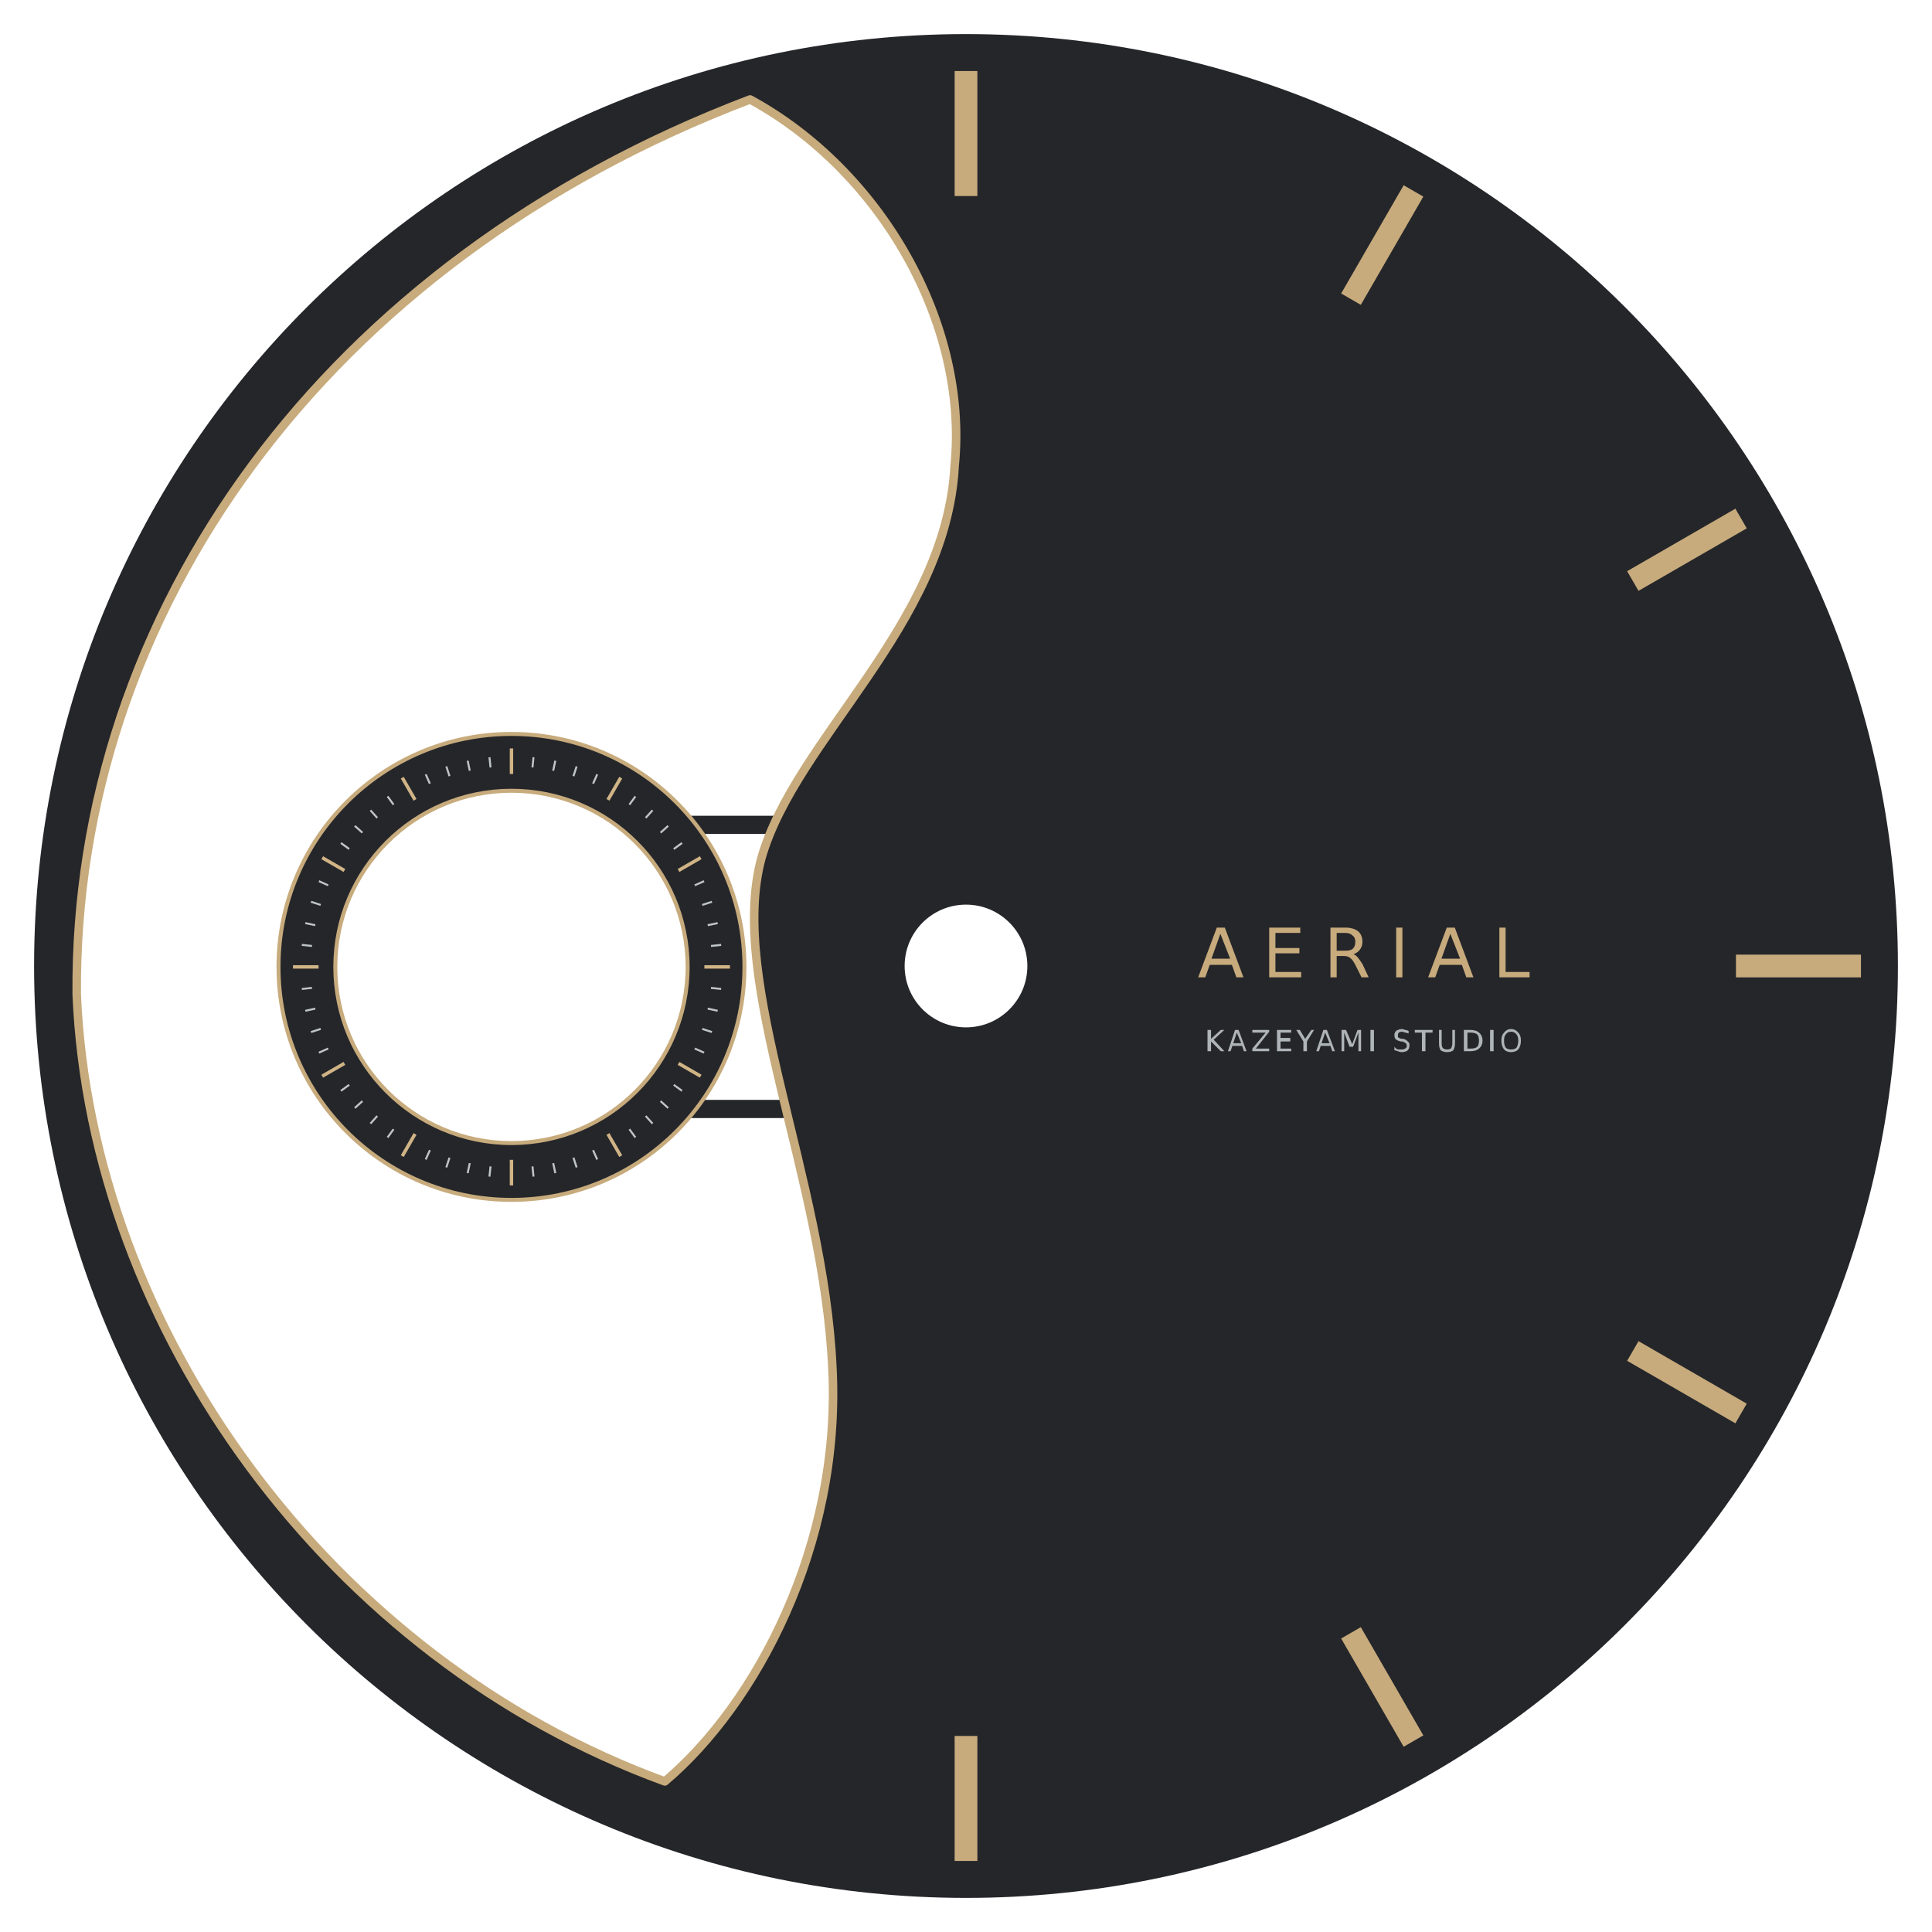
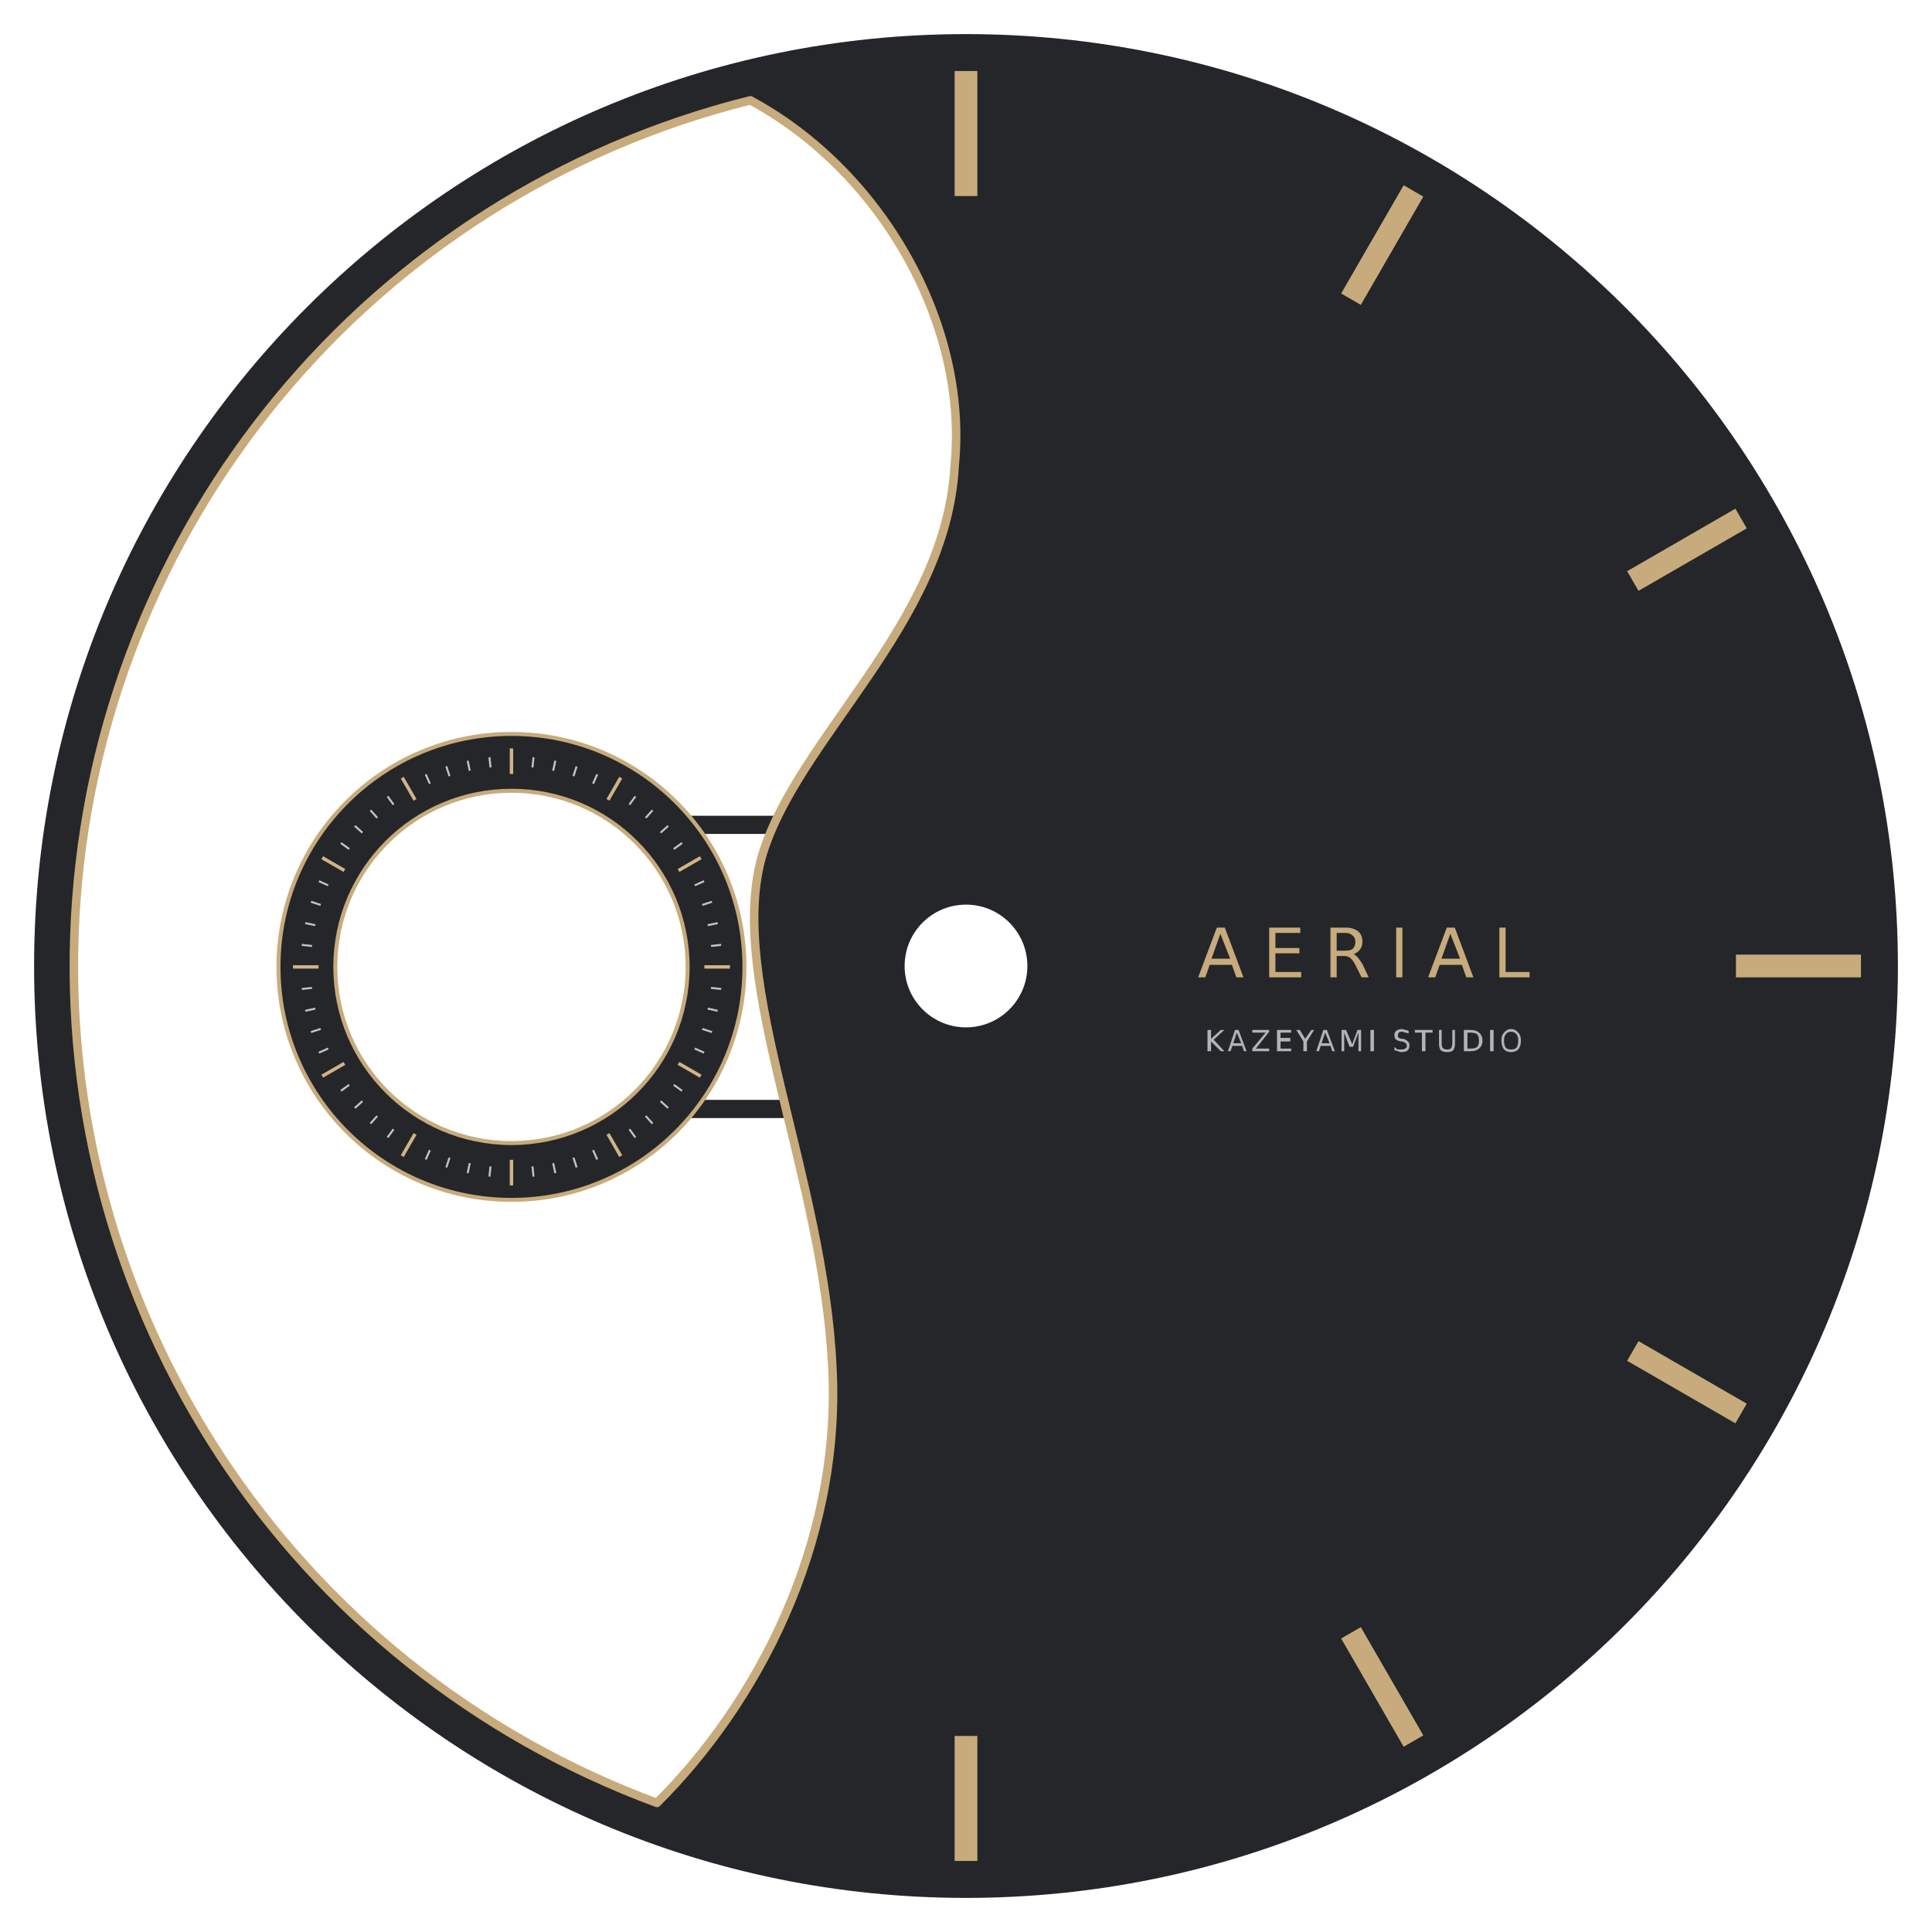
- <svg xmlns="http://www.w3.org/2000/svg" width="34mm" height="34mm" viewBox="-17 -17 34 34" version="1.1" data-units="mm" data-revision="B-SVG-01">
+ <svg xmlns="http://www.w3.org/2000/svg" width="34mm" height="34mm" viewBox="-17 -17 34 34" version="1.1" data-units="mm" data-revision="B-SVG-02">
  <g id="dial-and-ring" fill="#25262a">
-     <path id="dial" data-part="dial" data-z="3.36" data-thickness=".22" fill-rule="evenodd" d="M 16.4,0 A 16.4,16.4 0 1 0 -16.4,0 A 16.4,16.4 0 1 0 16.4,0 Z M -3.8,-15.25 C -1.5,-14 0.05,-11.3 -0.2,-8.8 C -0.35,-6 -3,-4 -3.6,-1.9 C -4.2,0.3 -2.5,3.7 -2.35,7.1 C -2.2,10.2 -3.7,13 -5.3,14.35 C -11.2,12.2 -15.4,6.4 -15.65,0.5 C -15.7,-6.2 -11.3,-12.4 -3.8,-15.25 Z M 1.08,0 A 1.08,1.08 0 1 0 -1.08,0 A 1.08,1.08 0 1 0 1.08,0 Z" />
+     <path id="dial" data-part="dial" data-z="3.36" data-thickness=".22" fill-rule="evenodd" d="M 16.4,0 A 16.4,16.4 0 1 0 -16.4,0 A 16.4,16.4 0 1 0 16.4,0 Z M -3.796,-15.234 C -1.5,-14 0.05,-11.3 -0.2,-8.8 C -0.35,-6 -3,-4 -3.6,-1.9 C -4.2,0.3 -2.5,3.7 -2.35,7.1 C -2.2,10.2 -3.7,13 -5.439,14.728 A 15.7,15.7 0 0 1 -3.796,-15.234 Z M 1.08,0 A 1.08,1.08 0 1 0 -1.08,0 A 1.08,1.08 0 1 0 1.08,0 Z" />
    <rect id="ring-support-1" data-part="support" data-z="3.42" data-thickness=".12" x="-4.969" y="-2.644" width="1.806" height="0.32" />
    <rect id="ring-support-2" data-part="support" data-z="3.42" data-thickness=".12" x="-4.969" y="2.356" width="2.021" height="0.32" />
    <path id="seconds-ring" data-part="seconds-ring" data-z="3.50" data-thickness=".14" fill-rule="evenodd" d="M -3.899,0.016 A 4.1,4.1 0 1 0 -12.099,0.016 A 4.1,4.1 0 1 0 -3.899,0.016 Z M -4.899,0.016 A 3.1,3.1 0 1 0 -11.099,0.016 A 3.1,3.1 0 1 0 -4.899,0.016 Z" />
  </g>
-   <path id="aperture-trim" data-part="trim" data-z="3.49" data-radius=".075" d="M -3.8,-15.25 C -1.5,-14 0.05,-11.3 -0.2,-8.8 C -0.35,-6 -3,-4 -3.6,-1.9 C -4.2,0.3 -2.5,3.7 -2.35,7.1 C -2.2,10.2 -3.7,13 -5.3,14.35 C -11.2,12.2 -15.4,6.4 -15.65,0.5 C -15.7,-6.2 -11.3,-12.4 -3.8,-15.25 Z" fill="none" stroke="#c7ab7c" stroke-width=".15" stroke-linejoin="round" />
+   <path id="aperture-trim" data-part="trim" data-z="3.49" data-radius=".075" d="M -3.796,-15.234 C -1.5,-14 0.05,-11.3 -0.2,-8.8 C -0.35,-6 -3,-4 -3.6,-1.9 C -4.2,0.3 -2.5,3.7 -2.35,7.1 C -2.2,10.2 -3.7,13 -5.439,14.728 A 15.7,15.7 0 0 1 -3.796,-15.234 Z" fill="none" stroke="#c7ab7c" stroke-width=".15" stroke-linejoin="round" />
  <circle id="seconds-edge-3.1" data-part="ring-edge" data-z="3.56" data-radius=".035" cx="-7.999" cy="0.016" r="3.1" fill="none" stroke="#c7ab7c" stroke-width=".07" />
  <circle id="seconds-edge-4.1" data-part="ring-edge" data-z="3.56" data-radius=".035" cx="-7.999" cy="0.016" r="4.1" fill="none" stroke="#c7ab7c" stroke-width=".07" />
  <polygon id="hour-00" data-part="hour-marker" data-z="3.56" data-thickness=".12" points="-0.2,-13.55 0.2,-13.55 0.2,-15.75 -0.2,-15.75" fill="#c7ab7c" />
  <polygon id="hour-01" data-part="hour-marker" data-z="3.56" data-thickness=".12" points="6.602,-11.835 6.948,-11.635 8.048,-13.54 7.702,-13.74" fill="#c7ab7c" />
  <polygon id="hour-02" data-part="hour-marker" data-z="3.56" data-thickness=".12" points="11.635,-6.948 11.835,-6.602 13.74,-7.702 13.54,-8.048" fill="#c7ab7c" />
  <polygon id="hour-03" data-part="hour-marker" data-z="3.56" data-thickness=".12" points="13.55,-0.2 13.55,0.2 15.75,0.2 15.75,-0.2" fill="#c7ab7c" />
  <polygon id="hour-04" data-part="hour-marker" data-z="3.56" data-thickness=".12" points="11.835,6.602 11.635,6.948 13.54,8.048 13.74,7.702" fill="#c7ab7c" />
  <polygon id="hour-05" data-part="hour-marker" data-z="3.56" data-thickness=".12" points="6.948,11.635 6.602,11.835 7.702,13.74 8.048,13.54" fill="#c7ab7c" />
  <polygon id="hour-06" data-part="hour-marker" data-z="3.56" data-thickness=".12" points="0.2,13.55 -0.2,13.55 -0.2,15.75 0.2,15.75" fill="#c7ab7c" />
  <polygon id="seconds-tick-00" data-part="seconds-tick" data-z="3.60" data-thickness=".04" points="-8.029,-3.379 -7.969,-3.379 -7.969,-3.829 -8.029,-3.829" fill="#d0b486" />
  <polygon id="seconds-tick-01" data-part="seconds-tick" data-z="3.60" data-thickness=".04" points="-7.647,-3.496 -7.612,-3.493 -7.594,-3.672 -7.628,-3.675" fill="#bfc4c8" />
  <polygon id="seconds-tick-02" data-part="seconds-tick" data-z="3.60" data-thickness=".04" points="-7.282,-3.44 -7.248,-3.433 -7.21,-3.609 -7.245,-3.616" fill="#bfc4c8" />
  <polygon id="seconds-tick-03" data-part="seconds-tick" data-z="3.60" data-thickness=".04" points="-6.925,-3.346 -6.891,-3.336 -6.836,-3.507 -6.869,-3.518" fill="#bfc4c8" />
  <polygon id="seconds-tick-04" data-part="seconds-tick" data-z="3.60" data-thickness=".04" points="-6.579,-3.216 -6.547,-3.201 -6.474,-3.366 -6.506,-3.38" fill="#bfc4c8" />
  <polygon id="seconds-tick-05" data-part="seconds-tick" data-z="3.60" data-thickness=".04" points="-6.327,-2.939 -6.275,-2.909 -6.05,-3.299 -6.102,-3.329" fill="#d0b486" />
  <polygon id="seconds-tick-06" data-part="seconds-tick" data-z="3.60" data-thickness=".04" points="-5.938,-2.85 -5.91,-2.829 -5.804,-2.975 -5.832,-2.995" fill="#bfc4c8" />
  <polygon id="seconds-tick-07" data-part="seconds-tick" data-z="3.60" data-thickness=".04" points="-5.65,-2.619 -5.624,-2.595 -5.503,-2.729 -5.529,-2.752" fill="#bfc4c8" />
  <polygon id="seconds-tick-08" data-part="seconds-tick" data-z="3.60" data-thickness=".04" points="-5.387,-2.359 -5.364,-2.333 -5.23,-2.453 -5.253,-2.479" fill="#bfc4c8" />
  <polygon id="seconds-tick-09" data-part="seconds-tick" data-z="3.60" data-thickness=".04" points="-5.153,-2.073 -5.133,-2.044 -4.987,-2.15 -5.008,-2.179" fill="#bfc4c8" />
  <polygon id="seconds-tick-10" data-part="seconds-tick" data-z="3.60" data-thickness=".04" points="-5.074,-1.707 -5.044,-1.655 -4.654,-1.88 -4.684,-1.932" fill="#d0b486" />
  <polygon id="seconds-tick-11" data-part="seconds-tick" data-z="3.60" data-thickness=".04" points="-4.781,-1.435 -4.767,-1.404 -4.602,-1.477 -4.617,-1.509" fill="#bfc4c8" />
  <polygon id="seconds-tick-12" data-part="seconds-tick" data-z="3.60" data-thickness=".04" points="-4.647,-1.091 -4.636,-1.058 -4.465,-1.114 -4.476,-1.147" fill="#bfc4c8" />
  <polygon id="seconds-tick-13" data-part="seconds-tick" data-z="3.60" data-thickness=".04" points="-4.55,-0.735 -4.542,-0.701 -4.366,-0.738 -4.374,-0.772" fill="#bfc4c8" />
  <polygon id="seconds-tick-14" data-part="seconds-tick" data-z="3.60" data-thickness=".04" points="-4.49,-0.37 -4.486,-0.335 -4.307,-0.354 -4.311,-0.389" fill="#bfc4c8" />
  <polygon id="seconds-tick-15" data-part="seconds-tick" data-z="3.60" data-thickness=".04" points="-4.604,-0.014 -4.604,0.046 -4.154,0.046 -4.154,-0.014" fill="#d0b486" />
  <polygon id="seconds-tick-16" data-part="seconds-tick" data-z="3.60" data-thickness=".04" points="-4.486,0.368 -4.49,0.403 -4.311,0.421 -4.307,0.387" fill="#bfc4c8" />
  <polygon id="seconds-tick-17" data-part="seconds-tick" data-z="3.60" data-thickness=".04" points="-4.542,0.733 -4.55,0.767 -4.374,0.805 -4.366,0.771" fill="#bfc4c8" />
  <polygon id="seconds-tick-18" data-part="seconds-tick" data-z="3.60" data-thickness=".04" points="-4.636,1.09 -4.647,1.124 -4.476,1.179 -4.465,1.146" fill="#bfc4c8" />
  <polygon id="seconds-tick-19" data-part="seconds-tick" data-z="3.60" data-thickness=".04" points="-4.767,1.436 -4.781,1.468 -4.617,1.541 -4.602,1.509" fill="#bfc4c8" />
  <polygon id="seconds-tick-20" data-part="seconds-tick" data-z="3.60" data-thickness=".04" points="-5.044,1.688 -5.074,1.74 -4.684,1.965 -4.654,1.913" fill="#d0b486" />
  <polygon id="seconds-tick-21" data-part="seconds-tick" data-z="3.60" data-thickness=".04" points="-5.133,2.077 -5.153,2.105 -5.008,2.211 -4.987,2.183" fill="#bfc4c8" />
  <polygon id="seconds-tick-22" data-part="seconds-tick" data-z="3.60" data-thickness=".04" points="-5.364,2.365 -5.387,2.391 -5.253,2.512 -5.23,2.486" fill="#bfc4c8" />
  <polygon id="seconds-tick-23" data-part="seconds-tick" data-z="3.60" data-thickness=".04" points="-5.624,2.628 -5.65,2.651 -5.529,2.785 -5.503,2.762" fill="#bfc4c8" />
  <polygon id="seconds-tick-24" data-part="seconds-tick" data-z="3.60" data-thickness=".04" points="-5.91,2.862 -5.938,2.882 -5.832,3.028 -5.804,3.007" fill="#bfc4c8" />
  <polygon id="seconds-tick-25" data-part="seconds-tick" data-z="3.60" data-thickness=".04" points="-6.275,2.941 -6.327,2.971 -6.102,3.361 -6.05,3.331" fill="#d0b486" />
  <polygon id="seconds-tick-26" data-part="seconds-tick" data-z="3.60" data-thickness=".04" points="-6.547,3.234 -6.579,3.248 -6.506,3.413 -6.474,3.398" fill="#bfc4c8" />
  <polygon id="seconds-tick-27" data-part="seconds-tick" data-z="3.60" data-thickness=".04" points="-6.891,3.368 -6.925,3.379 -6.869,3.55 -6.836,3.539" fill="#bfc4c8" />
  <polygon id="seconds-tick-28" data-part="seconds-tick" data-z="3.60" data-thickness=".04" points="-7.248,3.466 -7.282,3.473 -7.245,3.649 -7.21,3.642" fill="#bfc4c8" />
  <polygon id="seconds-tick-29" data-part="seconds-tick" data-z="3.60" data-thickness=".04" points="-7.612,3.525 -7.647,3.529 -7.628,3.708 -7.594,3.704" fill="#bfc4c8" />
  <polygon id="seconds-tick-30" data-part="seconds-tick" data-z="3.60" data-thickness=".04" points="-7.969,3.411 -8.029,3.411 -8.029,3.861 -7.969,3.861" fill="#d0b486" />
  <polygon id="seconds-tick-31" data-part="seconds-tick" data-z="3.60" data-thickness=".04" points="-8.35,3.529 -8.385,3.525 -8.404,3.704 -8.369,3.708" fill="#bfc4c8" />
  <polygon id="seconds-tick-32" data-part="seconds-tick" data-z="3.60" data-thickness=".04" points="-8.716,3.473 -8.75,3.466 -8.787,3.642 -8.753,3.649" fill="#bfc4c8" />
  <polygon id="seconds-tick-33" data-part="seconds-tick" data-z="3.60" data-thickness=".04" points="-9.073,3.379 -9.106,3.368 -9.162,3.539 -9.129,3.55" fill="#bfc4c8" />
  <polygon id="seconds-tick-34" data-part="seconds-tick" data-z="3.60" data-thickness=".04" points="-9.419,3.248 -9.451,3.234 -9.524,3.398 -9.492,3.413" fill="#bfc4c8" />
  <polygon id="seconds-tick-35" data-part="seconds-tick" data-z="3.60" data-thickness=".04" points="-9.67,2.971 -9.722,2.941 -9.947,3.331 -9.895,3.361" fill="#d0b486" />
  <polygon id="seconds-tick-36" data-part="seconds-tick" data-z="3.60" data-thickness=".04" points="-10.06,2.882 -10.088,2.862 -10.194,3.007 -10.165,3.028" fill="#bfc4c8" />
  <polygon id="seconds-tick-37" data-part="seconds-tick" data-z="3.60" data-thickness=".04" points="-10.348,2.651 -10.374,2.628 -10.494,2.762 -10.468,2.785" fill="#bfc4c8" />
  <polygon id="seconds-tick-38" data-part="seconds-tick" data-z="3.60" data-thickness=".04" points="-10.61,2.391 -10.634,2.365 -10.768,2.486 -10.744,2.512" fill="#bfc4c8" />
  <polygon id="seconds-tick-39" data-part="seconds-tick" data-z="3.60" data-thickness=".04" points="-10.844,2.105 -10.865,2.077 -11.011,2.183 -10.99,2.211" fill="#bfc4c8" />
  <polygon id="seconds-tick-40" data-part="seconds-tick" data-z="3.60" data-thickness=".04" points="-10.924,1.74 -10.954,1.688 -11.344,1.913 -11.314,1.965" fill="#d0b486" />
  <polygon id="seconds-tick-41" data-part="seconds-tick" data-z="3.60" data-thickness=".04" points="-11.217,1.468 -11.231,1.436 -11.395,1.509 -11.381,1.541" fill="#bfc4c8" />
  <polygon id="seconds-tick-42" data-part="seconds-tick" data-z="3.60" data-thickness=".04" points="-11.351,1.124 -11.361,1.09 -11.533,1.146 -11.522,1.179" fill="#bfc4c8" />
  <polygon id="seconds-tick-43" data-part="seconds-tick" data-z="3.60" data-thickness=".04" points="-11.448,0.767 -11.455,0.733 -11.631,0.771 -11.624,0.805" fill="#bfc4c8" />
  <polygon id="seconds-tick-44" data-part="seconds-tick" data-z="3.60" data-thickness=".04" points="-11.508,0.403 -11.511,0.368 -11.69,0.387 -11.687,0.421" fill="#bfc4c8" />
  <polygon id="seconds-tick-45" data-part="seconds-tick" data-z="3.60" data-thickness=".04" points="-11.394,0.046 -11.394,-0.014 -11.844,-0.014 -11.844,0.046" fill="#d0b486" />
  <polygon id="seconds-tick-46" data-part="seconds-tick" data-z="3.60" data-thickness=".04" points="-11.511,-0.335 -11.508,-0.37 -11.687,-0.389 -11.69,-0.354" fill="#bfc4c8" />
  <polygon id="seconds-tick-47" data-part="seconds-tick" data-z="3.60" data-thickness=".04" points="-11.455,-0.701 -11.448,-0.735 -11.624,-0.772 -11.631,-0.738" fill="#bfc4c8" />
  <polygon id="seconds-tick-48" data-part="seconds-tick" data-z="3.60" data-thickness=".04" points="-11.361,-1.058 -11.351,-1.091 -11.522,-1.147 -11.533,-1.114" fill="#bfc4c8" />
  <polygon id="seconds-tick-49" data-part="seconds-tick" data-z="3.60" data-thickness=".04" points="-11.231,-1.404 -11.217,-1.435 -11.381,-1.509 -11.395,-1.477" fill="#bfc4c8" />
  <polygon id="seconds-tick-50" data-part="seconds-tick" data-z="3.60" data-thickness=".04" points="-10.954,-1.655 -10.924,-1.707 -11.314,-1.932 -11.344,-1.88" fill="#d0b486" />
  <polygon id="seconds-tick-51" data-part="seconds-tick" data-z="3.60" data-thickness=".04" points="-10.865,-2.044 -10.844,-2.073 -10.99,-2.179 -11.011,-2.15" fill="#bfc4c8" />
  <polygon id="seconds-tick-52" data-part="seconds-tick" data-z="3.60" data-thickness=".04" points="-10.634,-2.333 -10.61,-2.359 -10.744,-2.479 -10.768,-2.453" fill="#bfc4c8" />
  <polygon id="seconds-tick-53" data-part="seconds-tick" data-z="3.60" data-thickness=".04" points="-10.374,-2.595 -10.348,-2.619 -10.468,-2.752 -10.494,-2.729" fill="#bfc4c8" />
  <polygon id="seconds-tick-54" data-part="seconds-tick" data-z="3.60" data-thickness=".04" points="-10.088,-2.829 -10.06,-2.85 -10.165,-2.995 -10.194,-2.975" fill="#bfc4c8" />
  <polygon id="seconds-tick-55" data-part="seconds-tick" data-z="3.60" data-thickness=".04" points="-9.722,-2.909 -9.67,-2.939 -9.895,-3.329 -9.947,-3.299" fill="#d0b486" />
  <polygon id="seconds-tick-56" data-part="seconds-tick" data-z="3.60" data-thickness=".04" points="-9.451,-3.201 -9.419,-3.216 -9.492,-3.38 -9.524,-3.366" fill="#bfc4c8" />
  <polygon id="seconds-tick-57" data-part="seconds-tick" data-z="3.60" data-thickness=".04" points="-9.106,-3.336 -9.073,-3.346 -9.129,-3.518 -9.162,-3.507" fill="#bfc4c8" />
  <polygon id="seconds-tick-58" data-part="seconds-tick" data-z="3.60" data-thickness=".04" points="-8.75,-3.433 -8.716,-3.44 -8.753,-3.616 -8.787,-3.609" fill="#bfc4c8" />
  <polygon id="seconds-tick-59" data-part="seconds-tick" data-z="3.60" data-thickness=".04" points="-8.385,-3.493 -8.35,-3.496 -8.369,-3.675 -8.404,-3.672" fill="#bfc4c8" />
  <text id="brand" data-part="lettering" data-z="3.49" x="7" y="0.2" font-family="DejaVu Sans, sans-serif" font-size="1.2" letter-spacing="0.32" text-anchor="middle" fill="#c7ab7c">AERIAL</text>
  <text id="studio-name" data-part="lettering" data-z="3.49" x="7" y="1.5" font-family="DejaVu Sans, sans-serif" font-size="0.52" letter-spacing="0.06" text-anchor="middle" fill="#aeb4b8">KAZEYAMI STUDIO</text>
</svg>
